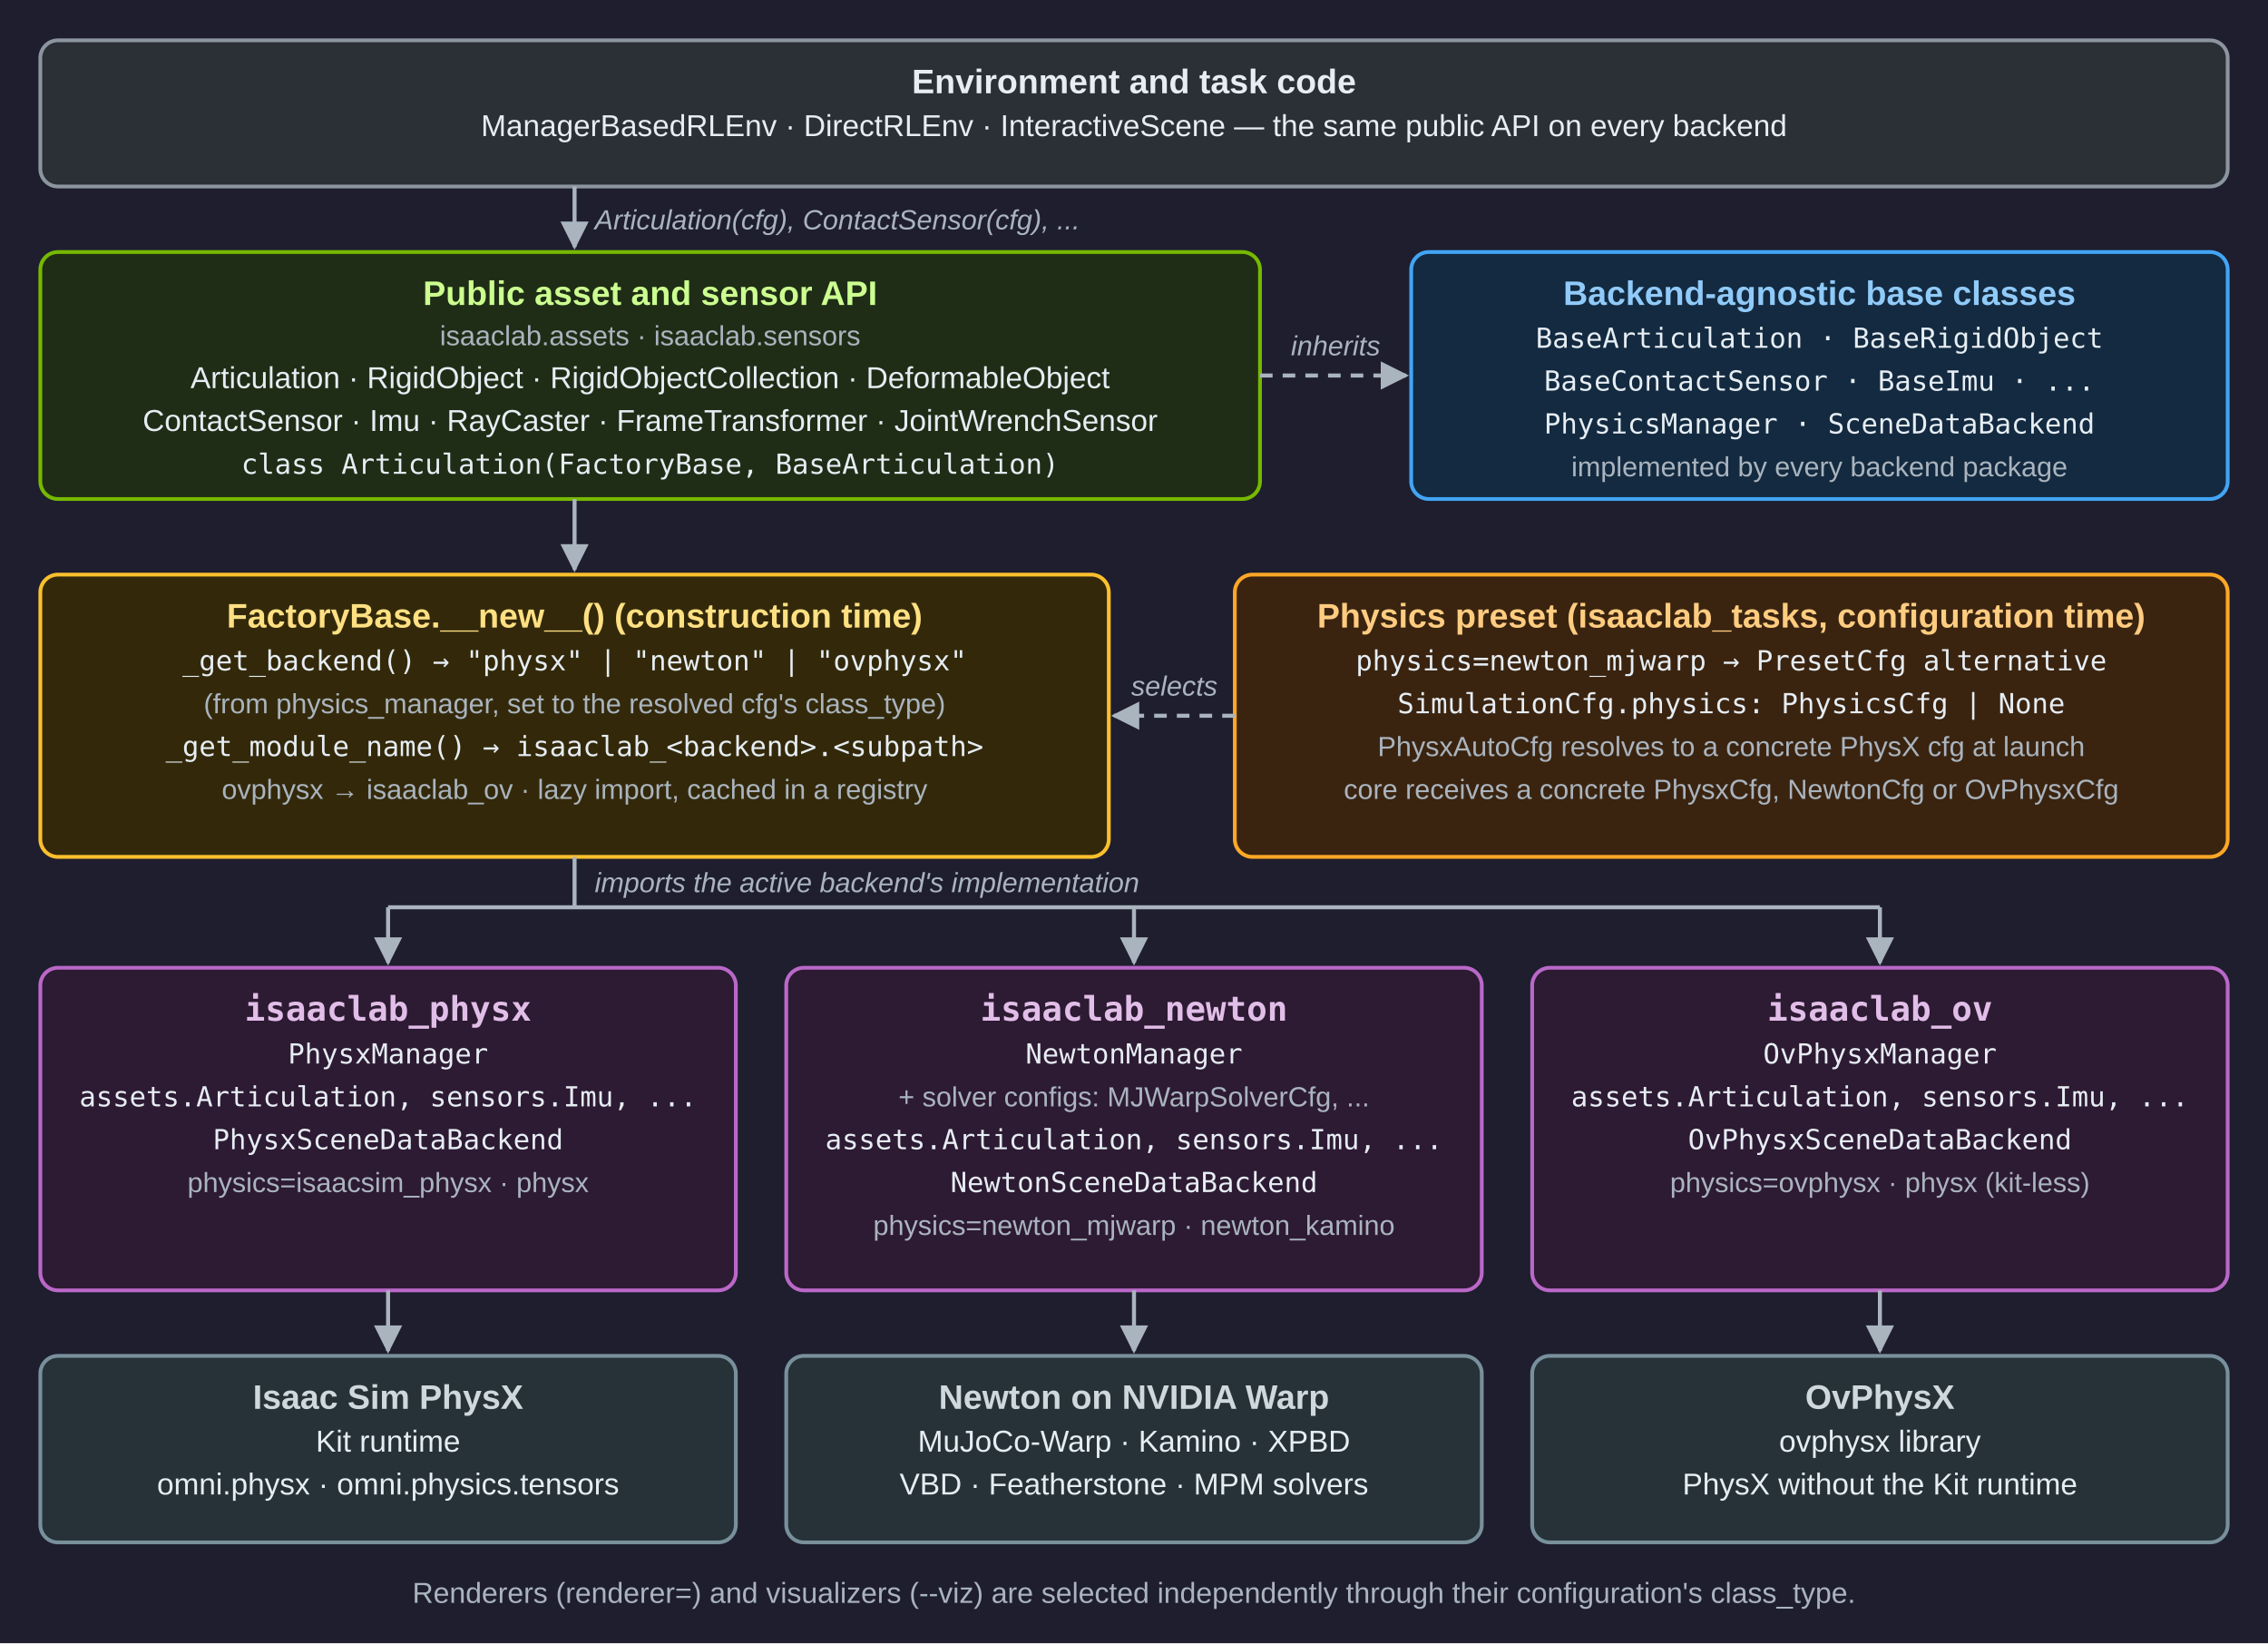
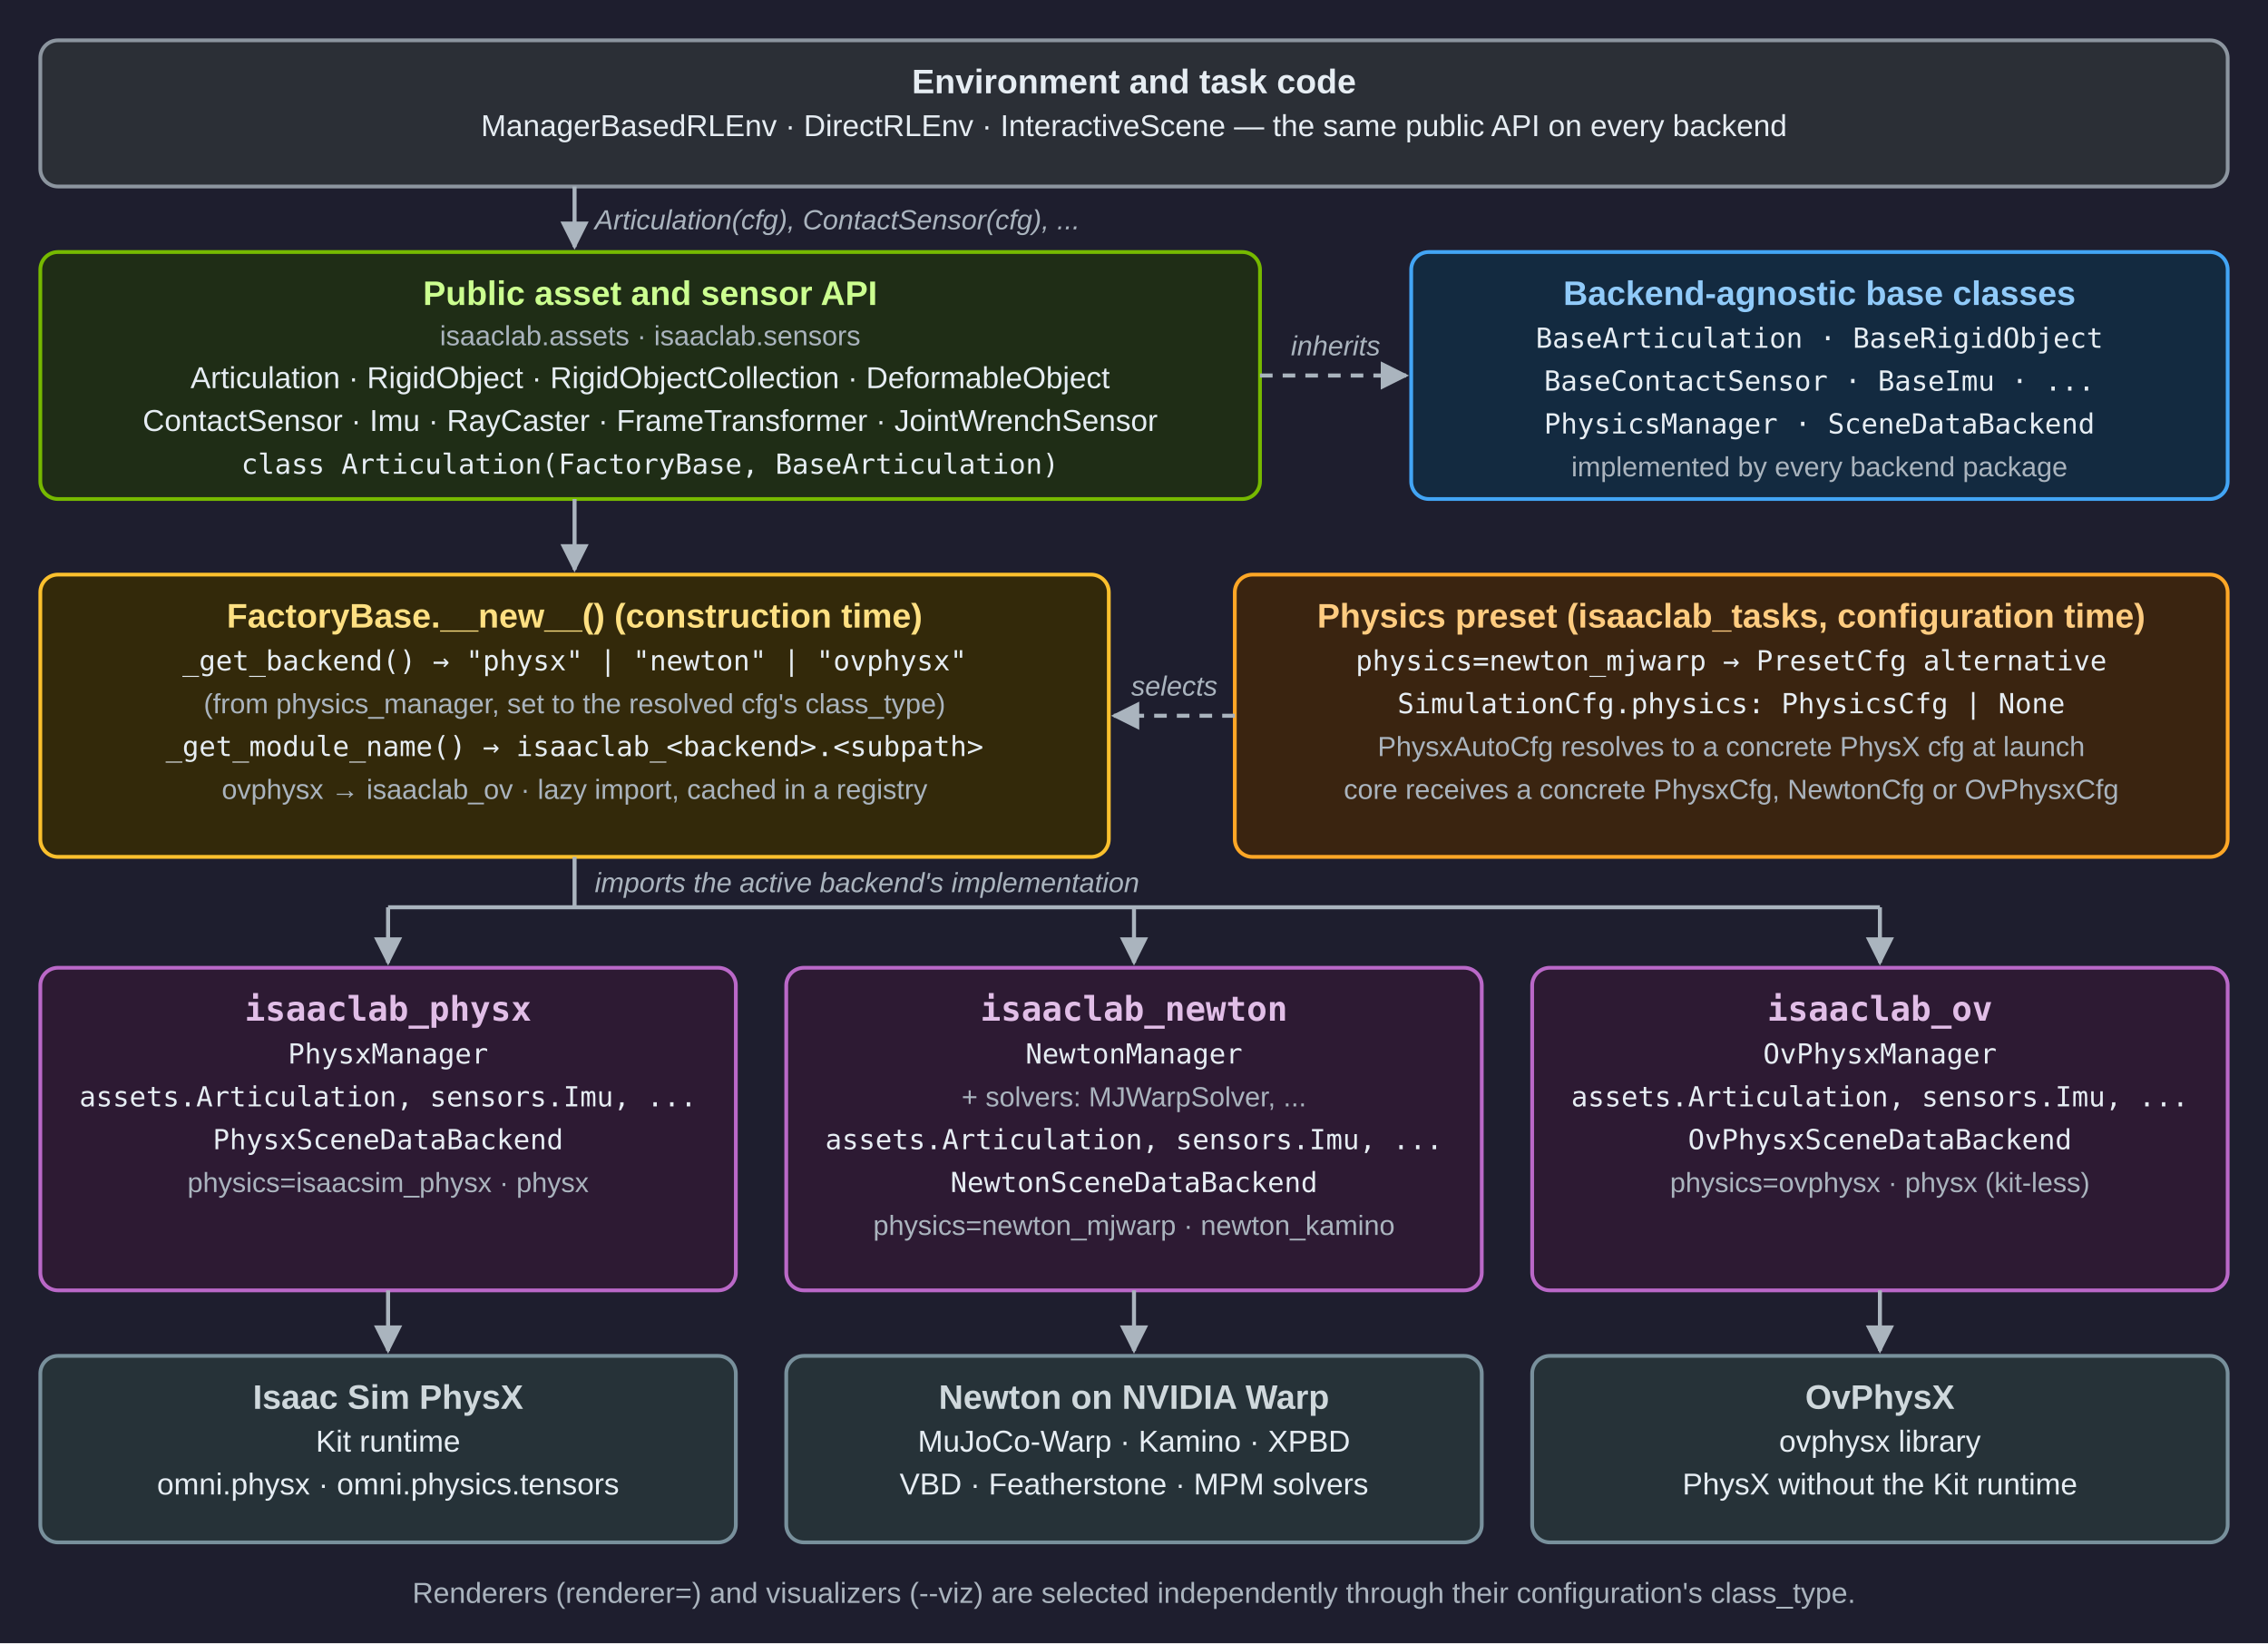
<svg xmlns="http://www.w3.org/2000/svg" viewBox="0 0 900 652" width="900" height="652" role="img" aria-labelledby="title">
  <defs>
    <style>.lbl { font-family: "Segoe UI", Arial, sans-serif; font-weight: 700; } .body { font-family: "Segoe UI", Arial, sans-serif; font-weight: 400; } .mono { font-family: Consolas, "DejaVu Sans Mono", monospace; }</style>
    <marker id="arrow" viewBox="0 0 10 10" refX="9" refY="5" markerWidth="7" markerHeight="7" orient="auto-start-reverse">
      <path d="M0,0 L10,5 L0,10 z" fill="#aab4be" />
    </marker>
  </defs>
  <rect width="900" height="652" fill="#1e1e2e" />
  <rect x="16" y="16" width="868" height="58" rx="7" fill="#2b2f36" stroke="#8c959f" stroke-width="1.5" />
  <text x="450.0" y="37" text-anchor="middle" class="lbl" font-size="13.5" fill="#e6edf3">Environment and task code</text>
  <text x="450.0" y="54" text-anchor="middle" class="body" font-size="12" fill="#e6edf3">ManagerBasedRLEnv · DirectRLEnv · InteractiveScene — the same public API on every backend</text>
  <line x1="228" y1="74" x2="228" y2="98" stroke="#aab4be" stroke-width="1.6" marker-end="url(#arrow)" />
  <text x="236" y="91" text-anchor="start" class="body" font-size="11" font-style="italic" fill="#aab4be">Articulation(cfg), ContactSensor(cfg), ...</text>
  <rect x="16" y="100" width="484" height="98" rx="7" fill="#1f2d16" stroke="#76b900" stroke-width="1.5" />
  <text x="258.0" y="121" text-anchor="middle" class="lbl" font-size="13.5" fill="#ccff90">Public asset and sensor API</text>
  <text x="258.0" y="137" text-anchor="middle" class="body" font-size="11" fill="#aab4be">isaaclab.assets · isaaclab.sensors</text>
  <text x="258.0" y="154" text-anchor="middle" class="body" font-size="12" fill="#e6edf3">Articulation · RigidObject · RigidObjectCollection · DeformableObject</text>
  <text x="258.0" y="171" text-anchor="middle" class="body" font-size="12" fill="#e6edf3">ContactSensor · Imu · RayCaster · FrameTransformer · JointWrenchSensor</text>
  <text x="258.0" y="188" text-anchor="middle" class="mono" font-size="11" fill="#e6edf3">class Articulation(FactoryBase, BaseArticulation)</text>
  <rect x="560" y="100" width="324" height="98" rx="7" fill="#132a40" stroke="#42a5f5" stroke-width="1.5" />
  <text x="722.0" y="121" text-anchor="middle" class="lbl" font-size="13.5" fill="#90caf9">Backend-agnostic base classes</text>
  <text x="722.0" y="138" text-anchor="middle" class="mono" font-size="11" fill="#e6edf3">BaseArticulation · BaseRigidObject</text>
  <text x="722.0" y="155" text-anchor="middle" class="mono" font-size="11" fill="#e6edf3">BaseContactSensor · BaseImu · ...</text>
  <text x="722.0" y="172" text-anchor="middle" class="mono" font-size="11" fill="#e6edf3">PhysicsManager · SceneDataBackend</text>
  <text x="722.0" y="189" text-anchor="middle" class="body" font-size="11" fill="#aab4be">implemented by every backend package</text>
  <line x1="500" y1="149" x2="558" y2="149" stroke="#aab4be" stroke-width="1.6" stroke-dasharray="5 4" marker-end="url(#arrow)" />
  <text x="530" y="141" text-anchor="middle" class="body" font-size="11" font-style="italic" fill="#aab4be">inherits</text>
  <line x1="228" y1="198" x2="228" y2="226" stroke="#aab4be" stroke-width="1.6" marker-end="url(#arrow)" />
  <rect x="16" y="228" width="424" height="112" rx="7" fill="#33290a" stroke="#fbc02d" stroke-width="1.5" />
  <text x="228.0" y="249" text-anchor="middle" class="lbl" font-size="13.5" fill="#ffe082">FactoryBase.__new__()  (construction time)</text>
  <text x="228.0" y="266" text-anchor="middle" class="mono" font-size="11" fill="#e6edf3">_get_backend() → "physx" | "newton" | "ovphysx"</text>
  <text x="228.0" y="283" text-anchor="middle" class="body" font-size="11" fill="#aab4be">(from physics_manager, set to the resolved cfg's class_type)</text>
  <text x="228.0" y="300" text-anchor="middle" class="mono" font-size="11" fill="#e6edf3">_get_module_name() → isaaclab_&lt;backend&gt;.&lt;subpath&gt;</text>
  <text x="228.0" y="317" text-anchor="middle" class="body" font-size="11" fill="#aab4be">ovphysx → isaaclab_ov · lazy import, cached in a registry</text>
  <rect x="490" y="228" width="394" height="112" rx="7" fill="#3a2410" stroke="#ffa726" stroke-width="1.5" />
  <text x="687.0" y="249" text-anchor="middle" class="lbl" font-size="13.5" fill="#ffcc80">Physics preset  (isaaclab_tasks, configuration time)</text>
  <text x="687.0" y="266" text-anchor="middle" class="mono" font-size="11" fill="#e6edf3">physics=newton_mjwarp → PresetCfg alternative</text>
  <text x="687.0" y="283" text-anchor="middle" class="mono" font-size="11" fill="#e6edf3">SimulationCfg.physics: PhysicsCfg | None</text>
  <text x="687.0" y="300" text-anchor="middle" class="body" font-size="11" fill="#aab4be">PhysxAutoCfg resolves to a concrete PhysX cfg at launch</text>
  <text x="687.0" y="317" text-anchor="middle" class="body" font-size="11" fill="#aab4be">core receives a concrete PhysxCfg, NewtonCfg or OvPhysxCfg</text>
  <line x1="490" y1="284" x2="442" y2="284" stroke="#aab4be" stroke-width="1.6" stroke-dasharray="5 4" marker-end="url(#arrow)" />
  <text x="466" y="276" text-anchor="middle" class="body" font-size="11" font-style="italic" fill="#aab4be">selects</text>
  <line x1="228" y1="340" x2="228" y2="360" stroke="#aab4be" stroke-width="1.6" />
  <line x1="154.0" y1="360" x2="746.0" y2="360" stroke="#aab4be" stroke-width="1.6" />
  <line x1="154.0" y1="360" x2="154.0" y2="382" stroke="#aab4be" stroke-width="1.6" marker-end="url(#arrow)" />
  <line x1="450.0" y1="360" x2="450.0" y2="382" stroke="#aab4be" stroke-width="1.6" marker-end="url(#arrow)" />
  <line x1="746.0" y1="360" x2="746.0" y2="382" stroke="#aab4be" stroke-width="1.6" marker-end="url(#arrow)" />
  <text x="236" y="354" text-anchor="start" class="body" font-size="11" font-style="italic" fill="#aab4be">imports the active backend's implementation</text>
  <rect x="16" y="384" width="276" height="128" rx="7" fill="#2d1a33" stroke="#ba68c8" stroke-width="1.5" />
  <text x="154.0" y="405" text-anchor="middle" class="mono lbl" font-size="13.5" fill="#e1bee7">isaaclab_physx</text>
  <text x="154.0" y="422" text-anchor="middle" class="mono" font-size="11" fill="#e6edf3">PhysxManager</text>
  <text x="154.0" y="439" text-anchor="middle" class="mono" font-size="11" fill="#e6edf3">assets.Articulation, sensors.Imu, ...</text>
  <text x="154.0" y="456" text-anchor="middle" class="mono" font-size="11" fill="#e6edf3">PhysxSceneDataBackend</text>
  <text x="154.0" y="473" text-anchor="middle" class="body" font-size="11" fill="#aab4be">physics=isaacsim_physx · physx</text>
  <rect x="312" y="384" width="276" height="128" rx="7" fill="#2d1a33" stroke="#ba68c8" stroke-width="1.5" />
  <text x="450.0" y="405" text-anchor="middle" class="mono lbl" font-size="13.5" fill="#e1bee7">isaaclab_newton</text>
  <text x="450.0" y="422" text-anchor="middle" class="mono" font-size="11" fill="#e6edf3">NewtonManager</text>
-   <text x="450.0" y="439" text-anchor="middle" class="body" font-size="11" fill="#aab4be">+ solver configs: MJWarpSolverCfg, ...</text>
+   <text x="450.0" y="439" text-anchor="middle" class="body" font-size="11" fill="#aab4be">+ solvers: MJWarpSolver, ...</text>
  <text x="450.0" y="456" text-anchor="middle" class="mono" font-size="11" fill="#e6edf3">assets.Articulation, sensors.Imu, ...</text>
  <text x="450.0" y="473" text-anchor="middle" class="mono" font-size="11" fill="#e6edf3">NewtonSceneDataBackend</text>
  <text x="450.0" y="490" text-anchor="middle" class="body" font-size="11" fill="#aab4be">physics=newton_mjwarp · newton_kamino</text>
  <rect x="608" y="384" width="276" height="128" rx="7" fill="#2d1a33" stroke="#ba68c8" stroke-width="1.5" />
  <text x="746.0" y="405" text-anchor="middle" class="mono lbl" font-size="13.5" fill="#e1bee7">isaaclab_ov</text>
  <text x="746.0" y="422" text-anchor="middle" class="mono" font-size="11" fill="#e6edf3">OvPhysxManager</text>
  <text x="746.0" y="439" text-anchor="middle" class="mono" font-size="11" fill="#e6edf3">assets.Articulation, sensors.Imu, ...</text>
  <text x="746.0" y="456" text-anchor="middle" class="mono" font-size="11" fill="#e6edf3">OvPhysxSceneDataBackend</text>
  <text x="746.0" y="473" text-anchor="middle" class="body" font-size="11" fill="#aab4be">physics=ovphysx · physx (kit-less)</text>
  <line x1="154.0" y1="512" x2="154.0" y2="536" stroke="#aab4be" stroke-width="1.6" marker-end="url(#arrow)" />
  <line x1="450.0" y1="512" x2="450.0" y2="536" stroke="#aab4be" stroke-width="1.6" marker-end="url(#arrow)" />
  <line x1="746.0" y1="512" x2="746.0" y2="536" stroke="#aab4be" stroke-width="1.6" marker-end="url(#arrow)" />
  <rect x="16" y="538" width="276" height="74" rx="7" fill="#263238" stroke="#78909c" stroke-width="1.5" />
  <text x="154.0" y="559" text-anchor="middle" class="lbl" font-size="13.5" fill="#cfd8dc">Isaac Sim PhysX</text>
  <text x="154.0" y="576" text-anchor="middle" class="body" font-size="12" fill="#e6edf3">Kit runtime</text>
  <text x="154.0" y="593" text-anchor="middle" class="body" font-size="12" fill="#e6edf3">omni.physx · omni.physics.tensors</text>
  <rect x="312" y="538" width="276" height="74" rx="7" fill="#263238" stroke="#78909c" stroke-width="1.5" />
  <text x="450.0" y="559" text-anchor="middle" class="lbl" font-size="13.5" fill="#cfd8dc">Newton on NVIDIA Warp</text>
  <text x="450.0" y="576" text-anchor="middle" class="body" font-size="12" fill="#e6edf3">MuJoCo-Warp · Kamino · XPBD</text>
  <text x="450.0" y="593" text-anchor="middle" class="body" font-size="12" fill="#e6edf3">VBD · Featherstone · MPM solvers</text>
  <rect x="608" y="538" width="276" height="74" rx="7" fill="#263238" stroke="#78909c" stroke-width="1.5" />
  <text x="746.0" y="559" text-anchor="middle" class="lbl" font-size="13.5" fill="#cfd8dc">OvPhysX</text>
  <text x="746.0" y="576" text-anchor="middle" class="body" font-size="12" fill="#e6edf3">ovphysx library</text>
  <text x="746.0" y="593" text-anchor="middle" class="body" font-size="12" fill="#e6edf3">PhysX without the Kit runtime</text>
  <text x="450.0" y="636" text-anchor="middle" class="body" font-size="11.5" fill="#aab4be">Renderers (renderer=) and visualizers (--viz) are selected independently through their configuration's class_type.</text>
</svg>
